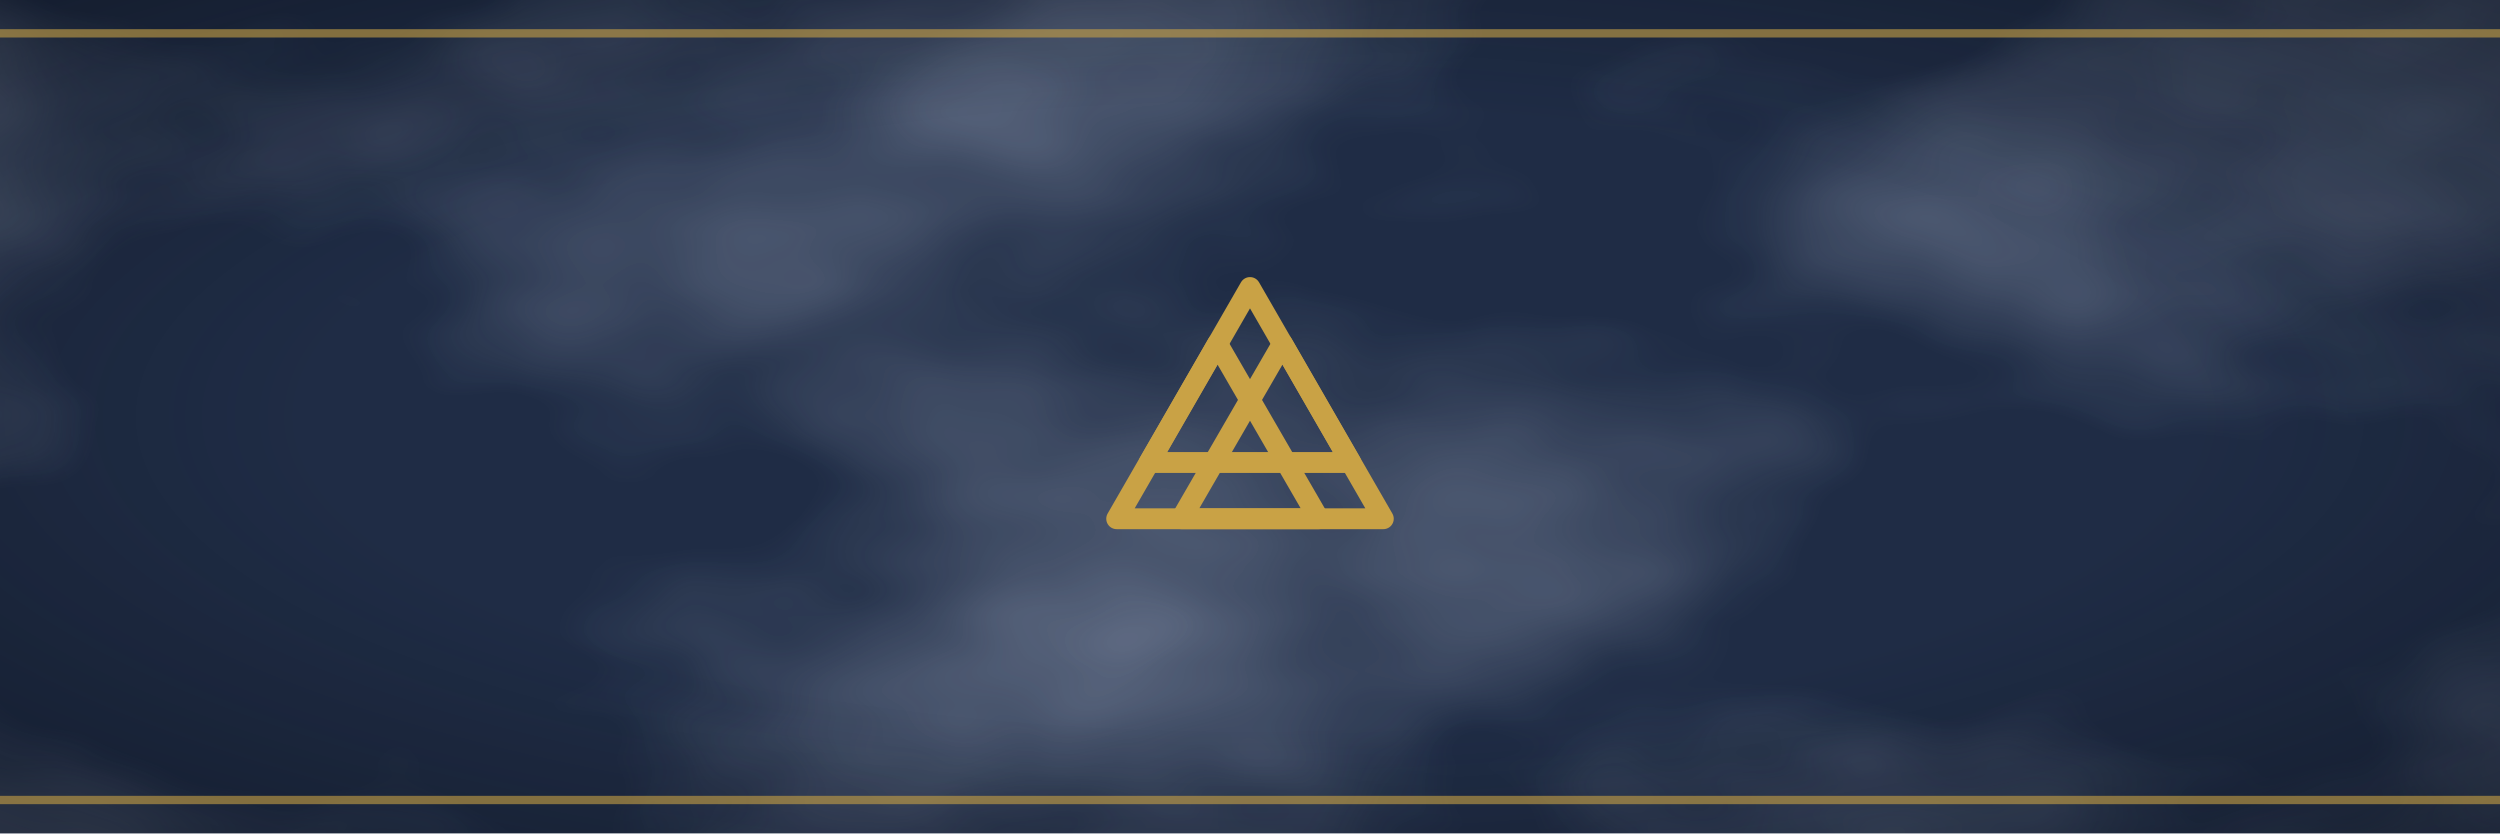
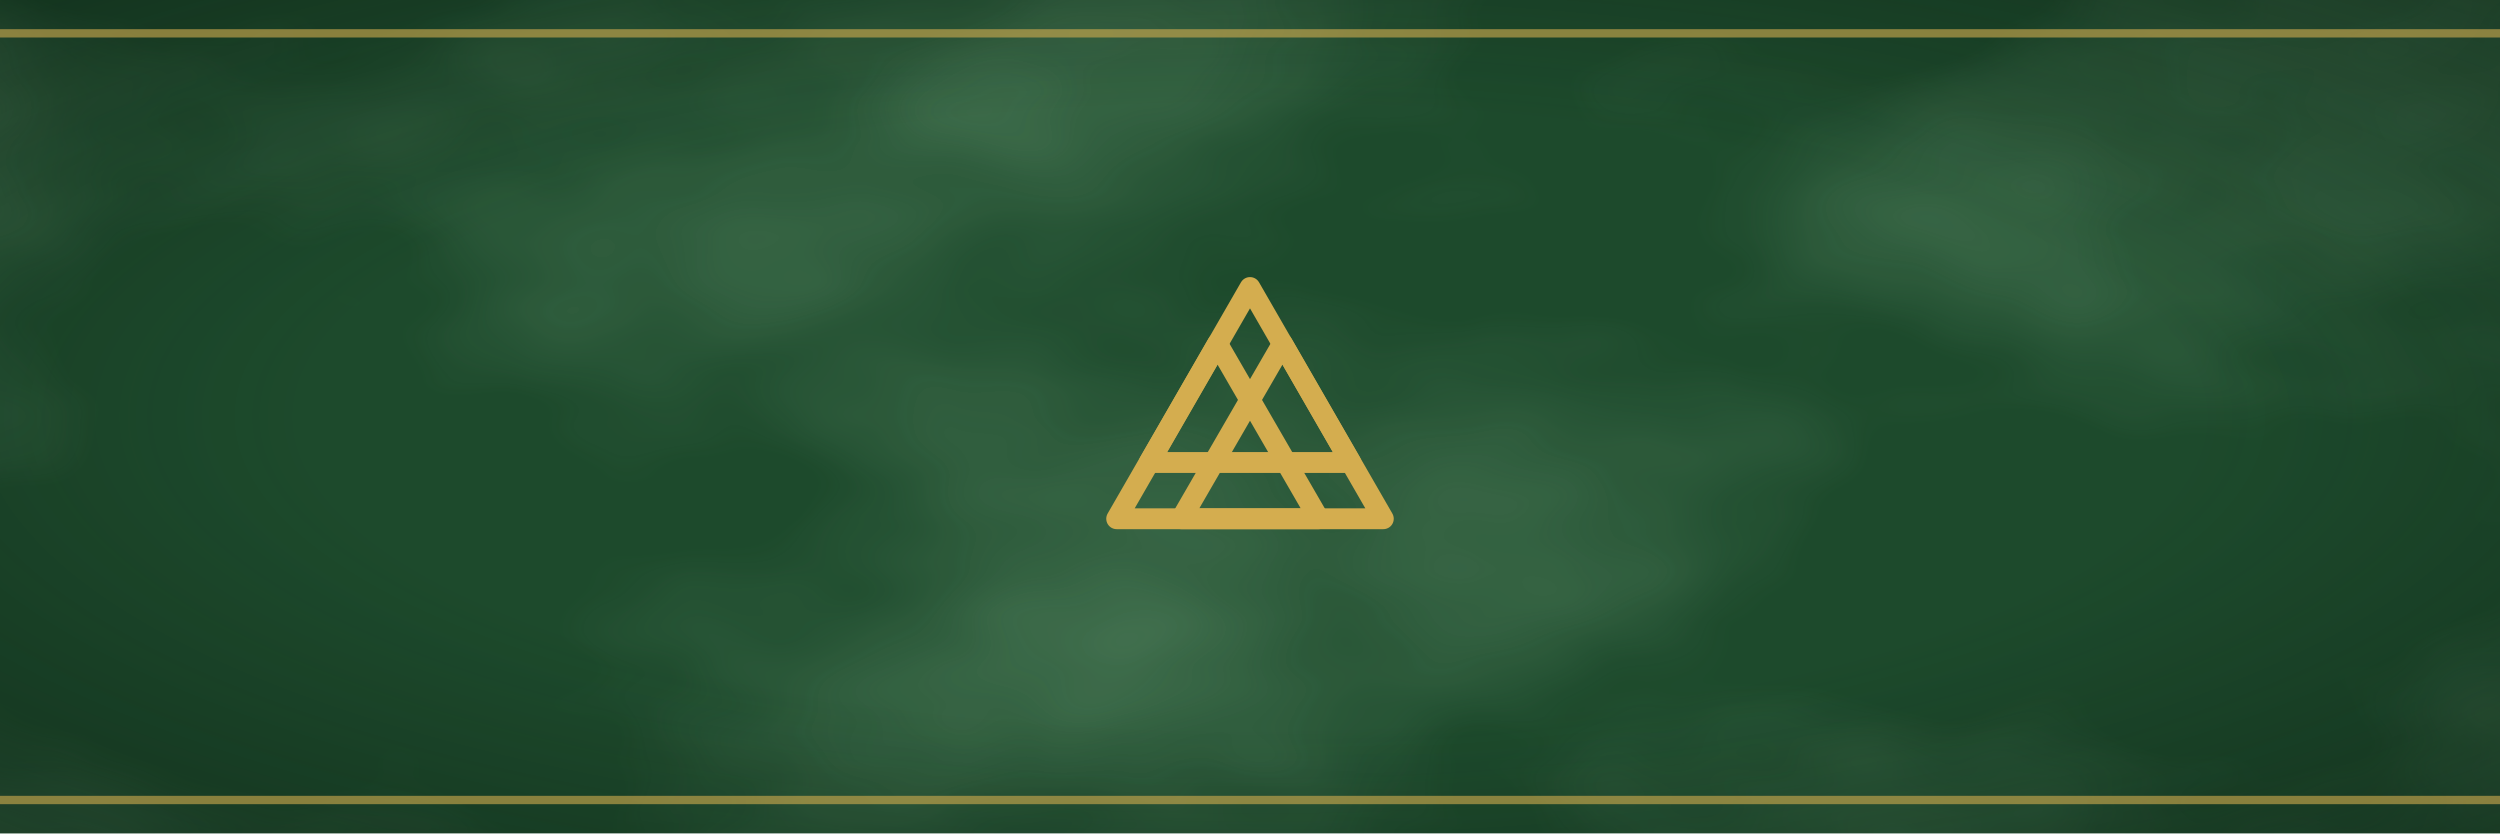
<svg xmlns="http://www.w3.org/2000/svg" viewBox="0 0 600 200" preserveAspectRatio="xMidYMid slice">
  <defs>
    <filter id="m" x="0" y="0" width="100%" height="100%">
      <feTurbulence type="fractalNoise" baseFrequency=".006 .011" numOctaves="4" seed="176" />
-       <feColorMatrix values="0 0 0 0 .55  0 0 0 0 .62  0 0 0 0 .78  0 0 0 1.25 -.5" />
+       <feColorMatrix values="0 0 0 0 .20  0 0 0 0 .42  0 0 0 0 .24  0 0 0 1.25 -.5" />
    </filter>
    <radialGradient id="v" cx=".5" cy=".5" r=".75">
-       <stop offset=".5" stop-color="#05080f" stop-opacity="0" />
-       <stop offset="1" stop-color="#05080f" stop-opacity=".45" />
+       <stop offset=".5" stop-color="#06140b" stop-opacity="0" />
+       <stop offset="1" stop-color="#06140b" stop-opacity=".45" />
    </radialGradient>
  </defs>
-   <rect width="600" height="200" fill="#1f2c45" />
+   <rect width="600" height="200" fill="#1d4a2c" />
  <rect width="600" height="200" filter="url(#m)" opacity=".55" />
  <rect width="600" height="200" fill="url(#v)" />
-   <path d="M0 8H600M0 192H600" stroke="#c9a245" stroke-width="2" opacity=".6" />
+   <path d="M0 8H600M0 192H600" stroke="#d4ad4f" stroke-width="2" opacity=".6" />
  <g transform="translate(250 50)">
-     <path d="M50.0 19.0 L74.2 61.0 L25.8 61.0Z" fill="none" stroke="#c9a245" stroke-width="5" stroke-linejoin="round" />
-     <path d="M57.8 32.5 L82.0 74.5 L33.5 74.5Z" fill="none" stroke="#c9a245" stroke-width="5" stroke-linejoin="round" />
-     <path d="M42.2 32.5 L66.5 74.5 L18.0 74.5Z" fill="none" stroke="#c9a245" stroke-width="5" stroke-linejoin="round" />
+     <path d="M50.0 19.0 L74.2 61.0 L25.8 61.0Z" fill="none" stroke="#d4ad4f" stroke-width="5" stroke-linejoin="round" />
+     <path d="M57.8 32.5 L82.0 74.5 L33.5 74.5Z" fill="none" stroke="#d4ad4f" stroke-width="5" stroke-linejoin="round" />
+     <path d="M42.2 32.5 L66.5 74.5 L18.0 74.5Z" fill="none" stroke="#d4ad4f" stroke-width="5" stroke-linejoin="round" />
  </g>
</svg>
